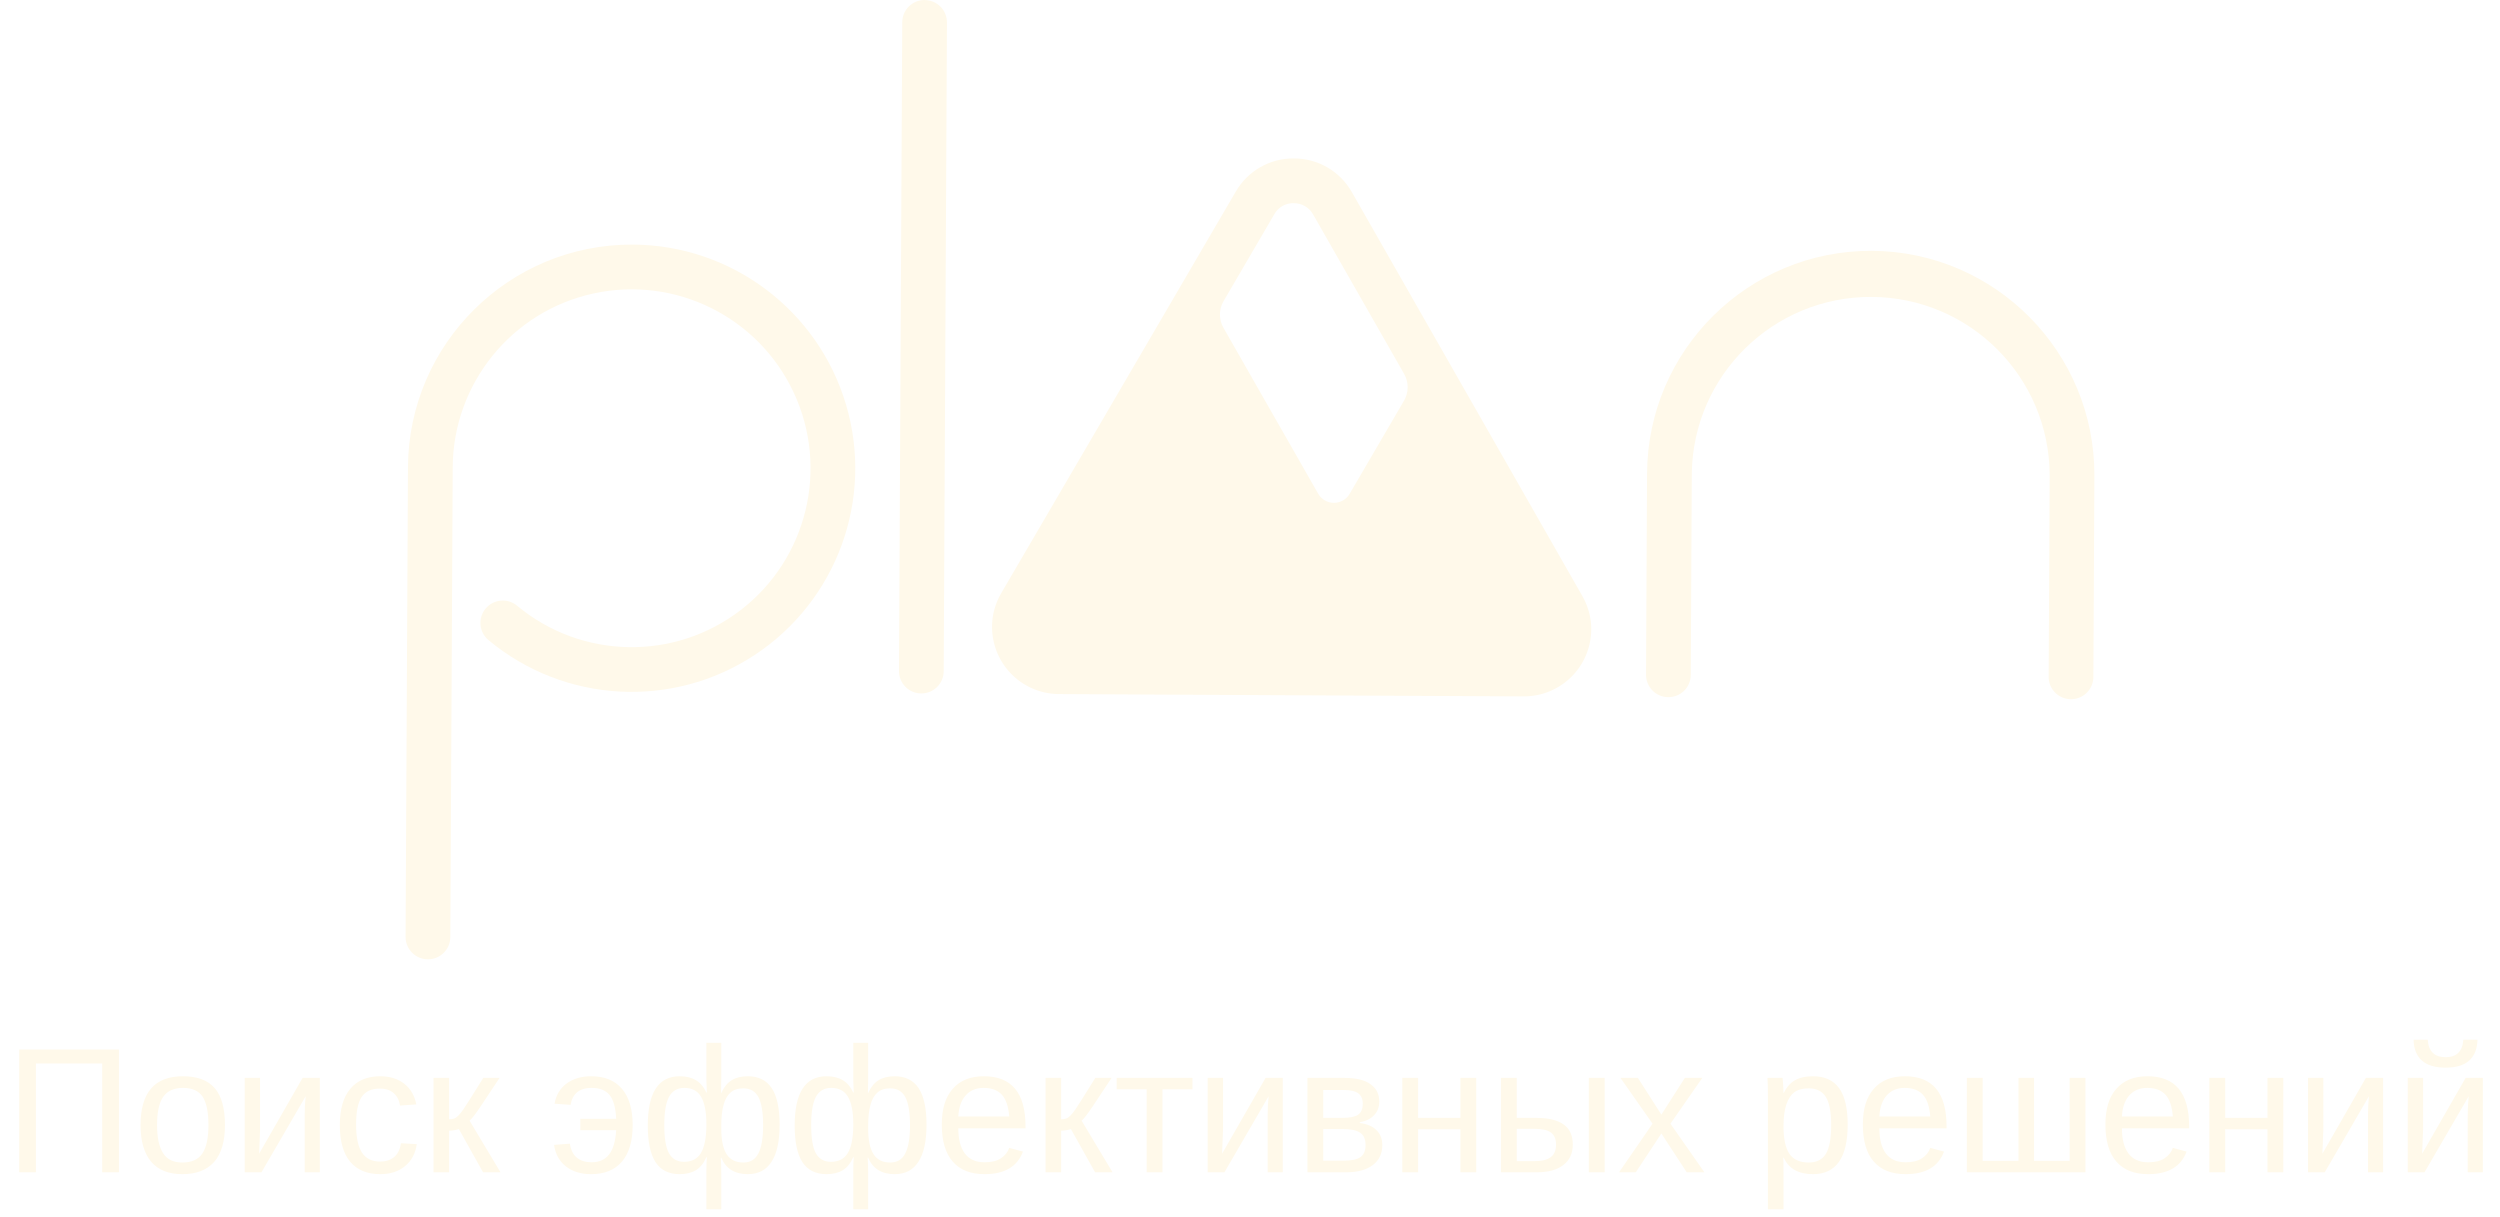
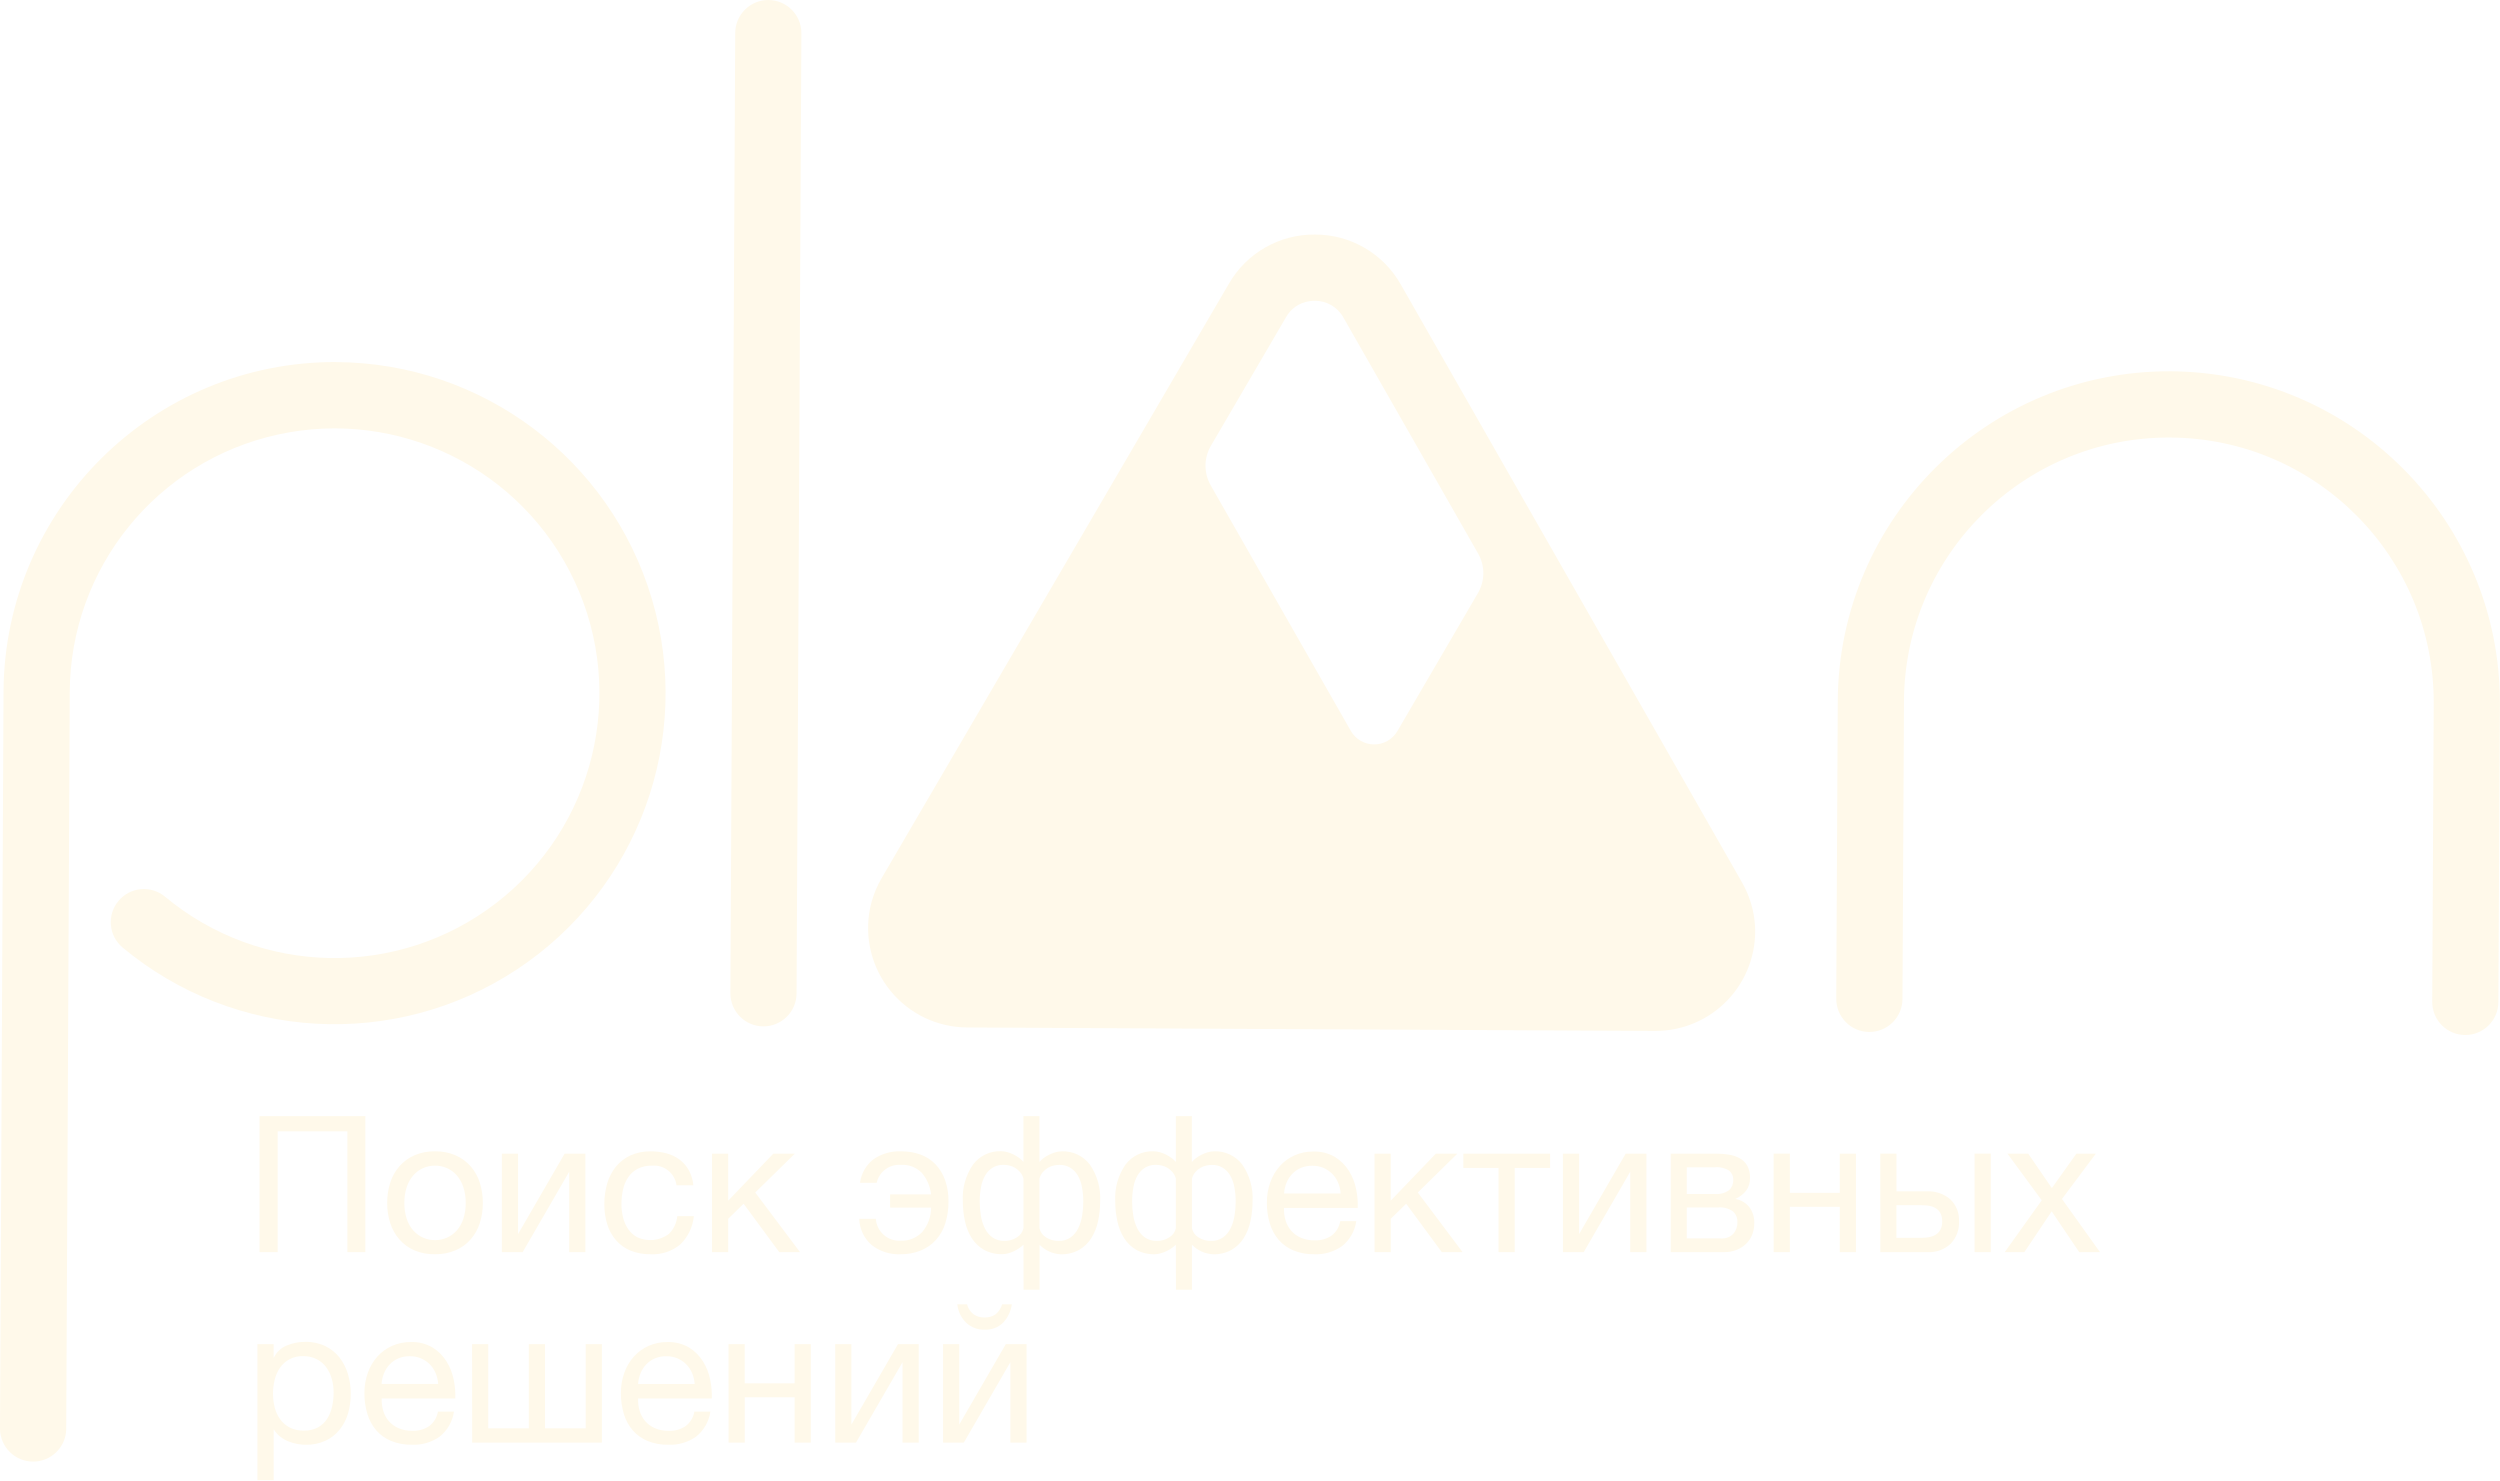
- <svg xmlns="http://www.w3.org/2000/svg" width="168" height="81.778" viewBox="0 0 168 81.778">
-   <g transform="translate(11041 -524.222)">
-     <g transform="translate(-11033.7 509.953)">
-       <path d="M35.22,31.666A15.047,15.047,0,0,0,20.115,46.62l-.16,31.564a1.5,1.5,0,0,0,3.007.017h0l.16-31.564a12.023,12.023,0,1,1,4.33,9.3,1.5,1.5,0,1,0-1.928,2.306,15.03,15.03,0,1,0,9.7-26.578Z" transform="translate(0 -0.961)" fill="#fff9ea" />
-       <path d="M56.783,14.269a1.5,1.5,0,0,0-1.512,1.5l-.219,43.588a1.5,1.5,0,0,0,1.493,1.512h0a1.5,1.5,0,0,0,1.512-1.495h0l.219-43.589a1.5,1.5,0,0,0-1.495-1.511Z" transform="translate(-1.94)" fill="#fff9ea" />
-       <path d="M123.365,32.11a15.046,15.046,0,0,0-15.106,14.954l-.068,13.528a1.5,1.5,0,0,0,1.495,1.512h0a1.5,1.5,0,0,0,1.512-1.495h0l.068-13.528a12.025,12.025,0,0,1,24.049.121l-.068,13.528a1.5,1.5,0,0,0,1.493,1.512h0a1.5,1.5,0,0,0,1.512-1.495v0l.068-13.527A15.048,15.048,0,0,0,123.365,32.11Z" transform="translate(-4.877 -0.986)" fill="#fff9ea" />
-       <path d="M101.339,54.946,85.855,27.813a4.46,4.46,0,0,0-3.893-2.274h0a4.461,4.461,0,0,0-3.916,2.234L71.607,38.8,62.29,54.749a4.561,4.561,0,0,0-.464,1.1c-.013.045-.023.094-.033.138s-.026.094-.035.147a4.516,4.516,0,0,0,4.4,5.4l14.242.073h.009L97.4,61.69a4.524,4.524,0,0,0,4.532-4.759A4.529,4.529,0,0,0,101.339,54.946Zm-19.393-26.4a1.474,1.474,0,0,1,1.3.756l6.119,10.722a1.8,1.8,0,0,1-.01,1.795L85.7,48.079a1.221,1.221,0,0,1-2.114-.011L77.221,36.92a1.8,1.8,0,0,1,.009-1.795l3.411-5.839a1.444,1.444,0,0,1,1.047-.724A1.467,1.467,0,0,1,81.946,28.545Z" transform="translate(-2.305 -0.623)" fill="#fff9ea" />
+ <svg xmlns="http://www.w3.org/2000/svg" width="118.111" height="69.929" viewBox="0 0 118.111 69.929">
+   <g transform="translate(-128.439 -534.844)">
+     <g transform="translate(108.484 520.575)">
+       <path d="M35.841,31.666a15.66,15.66,0,0,0-15.72,15.563l-.166,34.849a1.565,1.565,0,0,0,3.129.018h0l.166-34.849a12.512,12.512,0,1,1,4.506,9.681,1.564,1.564,0,1,0-2.007,2.4,15.641,15.641,0,1,0,10.091-27.66Z" transform="translate(0 -0.292)" fill="#fff9ea" />
+       <path d="M56.853,14.269a1.565,1.565,0,0,0-1.573,1.556l-.228,45.362a1.563,1.563,0,0,0,1.553,1.573h0a1.565,1.565,0,0,0,1.573-1.555h0l.228-45.363a1.564,1.564,0,0,0-1.555-1.572Z" transform="translate(-0.59 0)" fill="#fff9ea" />
+       <path d="M123.983,32.11a15.659,15.659,0,0,0-15.721,15.563l-.071,14.078a1.565,1.565,0,0,0,1.555,1.573h0a1.565,1.565,0,0,0,1.573-1.555h0l.071-14.078a12.514,12.514,0,0,1,25.028.126l-.071,14.078a1.564,1.564,0,0,0,1.553,1.573h0a1.565,1.565,0,0,0,1.573-1.555v0l.071-14.077A15.66,15.66,0,0,0,123.983,32.11Z" transform="translate(-1.483 -0.3)" fill="#fff9ea" />
+       <path d="M102.954,56.143,86.84,27.906a4.641,4.641,0,0,0-4.052-2.367h0a4.642,4.642,0,0,0-4.075,2.325l-6.7,11.473-9.7,16.6a4.747,4.747,0,0,0-.483,1.144c-.014.047-.024.1-.034.144s-.027.1-.036.153A4.7,4.7,0,0,0,66.343,63l14.822.076h.01l17.681.088a4.708,4.708,0,0,0,4.716-4.952A4.713,4.713,0,0,0,102.954,56.143ZM82.771,28.668a1.534,1.534,0,0,1,1.351.787L90.49,40.612a1.868,1.868,0,0,1-.011,1.868L86.674,49a1.271,1.271,0,0,1-2.2-.012l-6.619-11.6a1.868,1.868,0,0,1,.009-1.868l3.55-6.077a1.5,1.5,0,0,1,1.089-.753A1.527,1.527,0,0,1,82.771,28.668Z" transform="translate(-0.701 -0.189)" fill="#fff9ea" />
    </g>
-     <text transform="translate(-10957 603)" fill="#fff9ea" font-size="12" font-family="ArialMT, Arial">
-       <tspan x="-83.678" y="0">Поиск эффективных решений</tspan>
-     </text>
+     <path d="M.7,2.574h5V9H4.851V3.294H1.557V9H.7ZM8.991,9.1a2.4,2.4,0,0,1-.976-.184A2,2,0,0,1,7.308,8.4a2.178,2.178,0,0,1-.432-.769,3.056,3.056,0,0,1-.144-.954,3.1,3.1,0,0,1,.144-.959,2.172,2.172,0,0,1,.432-.774,2.045,2.045,0,0,1,.707-.517,2.353,2.353,0,0,1,.976-.189,2.361,2.361,0,0,1,.972.189,2.035,2.035,0,0,1,.711.517,2.172,2.172,0,0,1,.432.774,3.1,3.1,0,0,1,.144.959,3.056,3.056,0,0,1-.144.954,2.178,2.178,0,0,1-.432.769,1.987,1.987,0,0,1-.711.513A2.411,2.411,0,0,1,8.991,9.1Zm0-.666a1.38,1.38,0,0,0,.563-.117,1.347,1.347,0,0,0,.464-.338,1.572,1.572,0,0,0,.31-.549,2.315,2.315,0,0,0,.113-.752,2.315,2.315,0,0,0-.113-.752,1.622,1.622,0,0,0-.31-.554,1.322,1.322,0,0,0-.464-.342,1.411,1.411,0,0,0-1.125,0,1.322,1.322,0,0,0-.463.342,1.622,1.622,0,0,0-.311.554,2.315,2.315,0,0,0-.112.752,2.315,2.315,0,0,0,.112.752,1.572,1.572,0,0,0,.311.549,1.347,1.347,0,0,0,.463.338A1.38,1.38,0,0,0,8.991,8.433ZM12.15,4.347h.765v3.8l2.2-3.8h.981V9h-.765V5.2L13.131,9H12.15ZM19.17,9.1a2.424,2.424,0,0,1-.941-.171,1.824,1.824,0,0,1-.684-.486,2.107,2.107,0,0,1-.414-.747,3.123,3.123,0,0,1-.14-.963,3.414,3.414,0,0,1,.135-.977,2.258,2.258,0,0,1,.41-.792,1.932,1.932,0,0,1,.684-.531,2.245,2.245,0,0,1,.968-.194,2.812,2.812,0,0,1,.743.095,1.808,1.808,0,0,1,.612.293,1.6,1.6,0,0,1,.437.5,1.839,1.839,0,0,1,.216.715H20.4a1.071,1.071,0,0,0-1.152-.927,1.426,1.426,0,0,0-.693.153,1.235,1.235,0,0,0-.445.405,1.7,1.7,0,0,0-.239.58,3.165,3.165,0,0,0-.072.68,2.588,2.588,0,0,0,.076.63,1.689,1.689,0,0,0,.238.544,1.221,1.221,0,0,0,.419.382,1.455,1.455,0,0,0,1.512-.153,1.341,1.341,0,0,0,.392-.837h.783a2.144,2.144,0,0,1-.639,1.337A2.031,2.031,0,0,1,19.17,9.1Zm2.907-4.752h.765V6.57l2.133-2.223h1.017L24.12,6.183,26.235,9h-.981L23.571,6.714l-.729.711V9h-.765ZM30.987,9.1a2.062,2.062,0,0,1-1.368-.436,1.709,1.709,0,0,1-.585-1.238h.783A1.11,1.11,0,0,0,31,8.46a1.324,1.324,0,0,0,1-.4,1.784,1.784,0,0,0,.428-1.165H30.492V6.273h1.935a1.864,1.864,0,0,0-.445-1.026A1.274,1.274,0,0,0,31,4.878a1.086,1.086,0,0,0-1.143.846H29.07A1.682,1.682,0,0,1,29.7,4.617a2.129,2.129,0,0,1,1.319-.378,2.59,2.59,0,0,1,.927.158,1.854,1.854,0,0,1,.7.464,2.115,2.115,0,0,1,.446.742,2.948,2.948,0,0,1,.157,1,3.366,3.366,0,0,1-.148,1.03,2.124,2.124,0,0,1-.441.787,1.971,1.971,0,0,1-.711.5A2.46,2.46,0,0,1,30.987,9.1Zm5.805-.45a1.434,1.434,0,0,1-.2.162,1.837,1.837,0,0,1-.248.144,1.729,1.729,0,0,1-.27.1.981.981,0,0,1-.275.04,1.719,1.719,0,0,1-.877-.207,1.668,1.668,0,0,1-.576-.554,2.451,2.451,0,0,1-.319-.8,4.345,4.345,0,0,1-.1-.936,2.776,2.776,0,0,1,.486-1.741,1.586,1.586,0,0,1,1.323-.626,1.1,1.1,0,0,1,.3.045,1.61,1.61,0,0,1,.3.117,1.906,1.906,0,0,1,.261.162,1.035,1.035,0,0,1,.194.18V2.574h.756V4.743a1.1,1.1,0,0,1,.189-.18A1.6,1.6,0,0,1,38,4.4a1.8,1.8,0,0,1,.3-.117,1.08,1.08,0,0,1,.306-.045,1.586,1.586,0,0,1,1.323.626,2.776,2.776,0,0,1,.486,1.741,4.345,4.345,0,0,1-.1.936,2.451,2.451,0,0,1-.319.8,1.668,1.668,0,0,1-.576.554,1.719,1.719,0,0,1-.877.207,1.5,1.5,0,0,1-.99-.45v2.124h-.756Zm-.9-.18a1.028,1.028,0,0,0,.6-.175.659.659,0,0,0,.3-.427V5.526a.783.783,0,0,0-.162-.311.986.986,0,0,0-.239-.2.935.935,0,0,0-.274-.108,1.267,1.267,0,0,0-.27-.031.95.95,0,0,0-.508.131,1.062,1.062,0,0,0-.351.36,1.674,1.674,0,0,0-.2.554,3.68,3.68,0,0,0-.063.7,4.017,4.017,0,0,0,.054.652,2.118,2.118,0,0,0,.184.594,1.169,1.169,0,0,0,.355.432A.943.943,0,0,0,35.892,8.469Zm2.556,0a.943.943,0,0,0,.576-.167,1.169,1.169,0,0,0,.356-.432,2.118,2.118,0,0,0,.184-.594,4.017,4.017,0,0,0,.054-.652,3.68,3.68,0,0,0-.063-.7,1.674,1.674,0,0,0-.2-.554A1.062,1.062,0,0,0,39,5.009a.95.95,0,0,0-.508-.131,1.267,1.267,0,0,0-.27.031.935.935,0,0,0-.274.108.986.986,0,0,0-.239.2.783.783,0,0,0-.162.311v2.34a.659.659,0,0,0,.3.427A1.028,1.028,0,0,0,38.448,8.469Zm5.544.18a1.434,1.434,0,0,1-.2.162,1.837,1.837,0,0,1-.247.144,1.729,1.729,0,0,1-.27.1A.981.981,0,0,1,43,9.1a1.719,1.719,0,0,1-.877-.207,1.668,1.668,0,0,1-.576-.554,2.451,2.451,0,0,1-.319-.8,4.345,4.345,0,0,1-.1-.936,2.776,2.776,0,0,1,.486-1.741,1.586,1.586,0,0,1,1.323-.626,1.1,1.1,0,0,1,.3.045,1.61,1.61,0,0,1,.3.117,1.906,1.906,0,0,1,.261.162,1.035,1.035,0,0,1,.194.18V2.574h.756V4.743a1.1,1.1,0,0,1,.189-.18A1.6,1.6,0,0,1,45.2,4.4a1.8,1.8,0,0,1,.3-.117,1.08,1.08,0,0,1,.306-.045,1.586,1.586,0,0,1,1.323.626,2.776,2.776,0,0,1,.486,1.741,4.345,4.345,0,0,1-.1.936,2.451,2.451,0,0,1-.319.8,1.668,1.668,0,0,1-.576.554,1.719,1.719,0,0,1-.878.207,1.5,1.5,0,0,1-.99-.45v2.124h-.756Zm-.9-.18a1.028,1.028,0,0,0,.6-.175.659.659,0,0,0,.3-.427V5.526a.783.783,0,0,0-.162-.311.986.986,0,0,0-.239-.2.935.935,0,0,0-.274-.108,1.267,1.267,0,0,0-.27-.031.95.95,0,0,0-.508.131,1.062,1.062,0,0,0-.351.36,1.674,1.674,0,0,0-.2.554,3.68,3.68,0,0,0-.063.7,4.017,4.017,0,0,0,.054.652,2.118,2.118,0,0,0,.184.594,1.169,1.169,0,0,0,.355.432A.943.943,0,0,0,43.092,8.469Zm2.556,0a.943.943,0,0,0,.576-.167,1.169,1.169,0,0,0,.356-.432,2.118,2.118,0,0,0,.184-.594,4.017,4.017,0,0,0,.054-.652,3.68,3.68,0,0,0-.063-.7,1.674,1.674,0,0,0-.2-.554,1.062,1.062,0,0,0-.351-.36.95.95,0,0,0-.508-.131,1.267,1.267,0,0,0-.27.031.935.935,0,0,0-.275.108.986.986,0,0,0-.238.2.783.783,0,0,0-.162.311v2.34a.659.659,0,0,0,.3.427A1.028,1.028,0,0,0,45.648,8.469Zm4.878.63a2.455,2.455,0,0,1-.977-.18,1.89,1.89,0,0,1-.7-.5,2.141,2.141,0,0,1-.418-.774,3.3,3.3,0,0,1-.139-.981,2.811,2.811,0,0,1,.162-.967,2.314,2.314,0,0,1,.454-.77,2.062,2.062,0,0,1,.693-.5,2.116,2.116,0,0,1,.878-.18,1.909,1.909,0,0,1,1.03.257,2.038,2.038,0,0,1,.657.653,2.579,2.579,0,0,1,.342.864,3.7,3.7,0,0,1,.076.891H49.1a1.847,1.847,0,0,0,.072.581,1.315,1.315,0,0,0,.261.486,1.288,1.288,0,0,0,.459.338,1.585,1.585,0,0,0,.657.126,1.324,1.324,0,0,0,.8-.225,1.088,1.088,0,0,0,.41-.684h.756a1.847,1.847,0,0,1-.675,1.184A2.129,2.129,0,0,1,50.526,9.1Zm1.251-2.871a1.565,1.565,0,0,0-.121-.513,1.311,1.311,0,0,0-.279-.418,1.325,1.325,0,0,0-.414-.279,1.309,1.309,0,0,0-.527-.1,1.332,1.332,0,0,0-.535.1,1.237,1.237,0,0,0-.41.283,1.356,1.356,0,0,0-.27.418,1.594,1.594,0,0,0-.117.509Zm1.6-1.881h.765V6.57l2.133-2.223h1.017L55.422,6.183,57.537,9h-.981L54.873,6.714l-.729.711V9h-.765Zm5.859.675H57.573V4.347h4.1v.675H60V9h-.765Zm3.042-.675h.765v3.8l2.2-3.8h.981V9h-.765V5.2L63.261,9H62.28Zm5.094,0h2.151a3.757,3.757,0,0,1,.59.045,1.585,1.585,0,0,1,.508.167.928.928,0,0,1,.36.346,1.106,1.106,0,0,1,.135.576.976.976,0,0,1-.18.612,1.344,1.344,0,0,1-.5.387v.009a1.063,1.063,0,0,1,.644.378,1.184,1.184,0,0,1,.238.765,1.431,1.431,0,0,1-.1.549,1.238,1.238,0,0,1-.292.432,1.384,1.384,0,0,1-.45.283A1.524,1.524,0,0,1,69.9,9H67.374Zm2.385,4.005a.72.72,0,0,0,.572-.22.809.809,0,0,0,.193-.554.649.649,0,0,0-.207-.5,1.019,1.019,0,0,0-.693-.189H68.13V8.352Zm-.315-2.1a1.014,1.014,0,0,0,.689-.18.621.621,0,0,0,.193-.477.548.548,0,0,0-.189-.445,1.119,1.119,0,0,0-.693-.158H68.13v1.26Zm2.79-1.908H73V6.2h2.358V4.347h.765V9h-.765V6.858H73V9h-.765Zm5.04,0h.765V6.129h1.44a1.577,1.577,0,0,1,1.1.374,1.34,1.34,0,0,1,.414,1.048A1.423,1.423,0,0,1,80.6,8.6a1.459,1.459,0,0,1-1.08.4H77.274Zm1.962,3.978q.963,0,.963-.774t-.963-.765h-1.2V8.325Zm2.493-3.978h.765V9h-.765ZM84.9,6.552l-1.62-2.205h.981l1.116,1.629,1.161-1.629h.918l-1.6,2.142L87.651,9H86.67l-1.3-1.926L84.078,9h-.927ZM.6,13.347h.765v.63h.018a1.145,1.145,0,0,1,.594-.562,2.217,2.217,0,0,1,.891-.175,2.1,2.1,0,0,1,.941.2,1.913,1.913,0,0,1,.666.535,2.365,2.365,0,0,1,.4.778,3.181,3.181,0,0,1,.135.936,3.269,3.269,0,0,1-.131.941,2.209,2.209,0,0,1-.4.765,1.867,1.867,0,0,1-.666.517,2.161,2.161,0,0,1-.931.189,2.266,2.266,0,0,1-.387-.036,2.142,2.142,0,0,1-.414-.117,1.635,1.635,0,0,1-.391-.22,1.232,1.232,0,0,1-.31-.347H1.368v2.394H.6Zm2.205,4.086a1.314,1.314,0,0,0,.657-.153,1.218,1.218,0,0,0,.432-.405,1.762,1.762,0,0,0,.234-.576,3.061,3.061,0,0,0,.072-.666A2.379,2.379,0,0,0,4.118,15a1.712,1.712,0,0,0-.261-.554,1.279,1.279,0,0,0-.45-.387,1.366,1.366,0,0,0-.644-.144,1.263,1.263,0,0,0-1.1.554,1.675,1.675,0,0,0-.247.563,2.725,2.725,0,0,0,0,1.3,1.637,1.637,0,0,0,.257.563,1.31,1.31,0,0,0,.454.392A1.42,1.42,0,0,0,2.808,17.433Zm5.085.666a2.455,2.455,0,0,1-.976-.18,1.89,1.89,0,0,1-.7-.5,2.141,2.141,0,0,1-.418-.774,3.3,3.3,0,0,1-.14-.981,2.811,2.811,0,0,1,.162-.967,2.314,2.314,0,0,1,.455-.769,2.062,2.062,0,0,1,.693-.5,2.116,2.116,0,0,1,.878-.18,1.909,1.909,0,0,1,1.03.257,2.038,2.038,0,0,1,.657.653,2.579,2.579,0,0,1,.342.864,3.7,3.7,0,0,1,.076.891H6.471a1.847,1.847,0,0,0,.072.58,1.315,1.315,0,0,0,.261.486,1.288,1.288,0,0,0,.459.337,1.585,1.585,0,0,0,.657.126,1.324,1.324,0,0,0,.8-.225,1.088,1.088,0,0,0,.41-.684h.756a1.847,1.847,0,0,1-.675,1.184A2.129,2.129,0,0,1,7.893,18.1Zm1.251-2.871a1.565,1.565,0,0,0-.122-.513,1.311,1.311,0,0,0-.279-.418,1.325,1.325,0,0,0-.414-.279,1.309,1.309,0,0,0-.527-.1,1.332,1.332,0,0,0-.536.1,1.237,1.237,0,0,0-.41.283,1.356,1.356,0,0,0-.27.418,1.593,1.593,0,0,0-.117.509Zm1.6-1.881h.765v3.978h1.917V13.347h.765v3.978H16.11V13.347h.765V18H10.746ZM20.007,18.1a2.455,2.455,0,0,1-.976-.18,1.89,1.89,0,0,1-.7-.5,2.141,2.141,0,0,1-.418-.774,3.3,3.3,0,0,1-.14-.981,2.811,2.811,0,0,1,.162-.967,2.314,2.314,0,0,1,.455-.769,2.062,2.062,0,0,1,.693-.5,2.116,2.116,0,0,1,.878-.18,1.909,1.909,0,0,1,1.031.257,2.038,2.038,0,0,1,.657.653,2.579,2.579,0,0,1,.342.864,3.7,3.7,0,0,1,.076.891H18.585a1.847,1.847,0,0,0,.072.58,1.315,1.315,0,0,0,.261.486,1.288,1.288,0,0,0,.459.337,1.585,1.585,0,0,0,.657.126,1.324,1.324,0,0,0,.8-.225,1.088,1.088,0,0,0,.41-.684H22a1.847,1.847,0,0,1-.675,1.184A2.129,2.129,0,0,1,20.007,18.1Zm1.251-2.871a1.565,1.565,0,0,0-.121-.513,1.311,1.311,0,0,0-.279-.418,1.325,1.325,0,0,0-.414-.279,1.309,1.309,0,0,0-.527-.1,1.332,1.332,0,0,0-.535.1,1.237,1.237,0,0,0-.41.283,1.356,1.356,0,0,0-.27.418,1.593,1.593,0,0,0-.117.509Zm1.6-1.881h.765V15.2h2.358V13.347h.765V18h-.765V15.858H23.625V18H22.86Zm5.04,0h.765v3.8l2.2-3.8h.981V18h-.765V14.2l-2.2,3.8H27.9Zm5.094,0h.765v3.8l2.2-3.8h.981V18h-.765V14.2l-2.2,3.8h-.981Zm1.971-.684a1.224,1.224,0,0,1-.878-.329,1.411,1.411,0,0,1-.418-.868h.459a.859.859,0,0,0,.311.472.878.878,0,0,0,.518.149.853.853,0,0,0,.517-.149.927.927,0,0,0,.311-.472h.459a1.566,1.566,0,0,1-.414.868A1.159,1.159,0,0,1,34.965,12.663Z" transform="translate(140 585)" fill="#fff9ea" />
  </g>
</svg>
